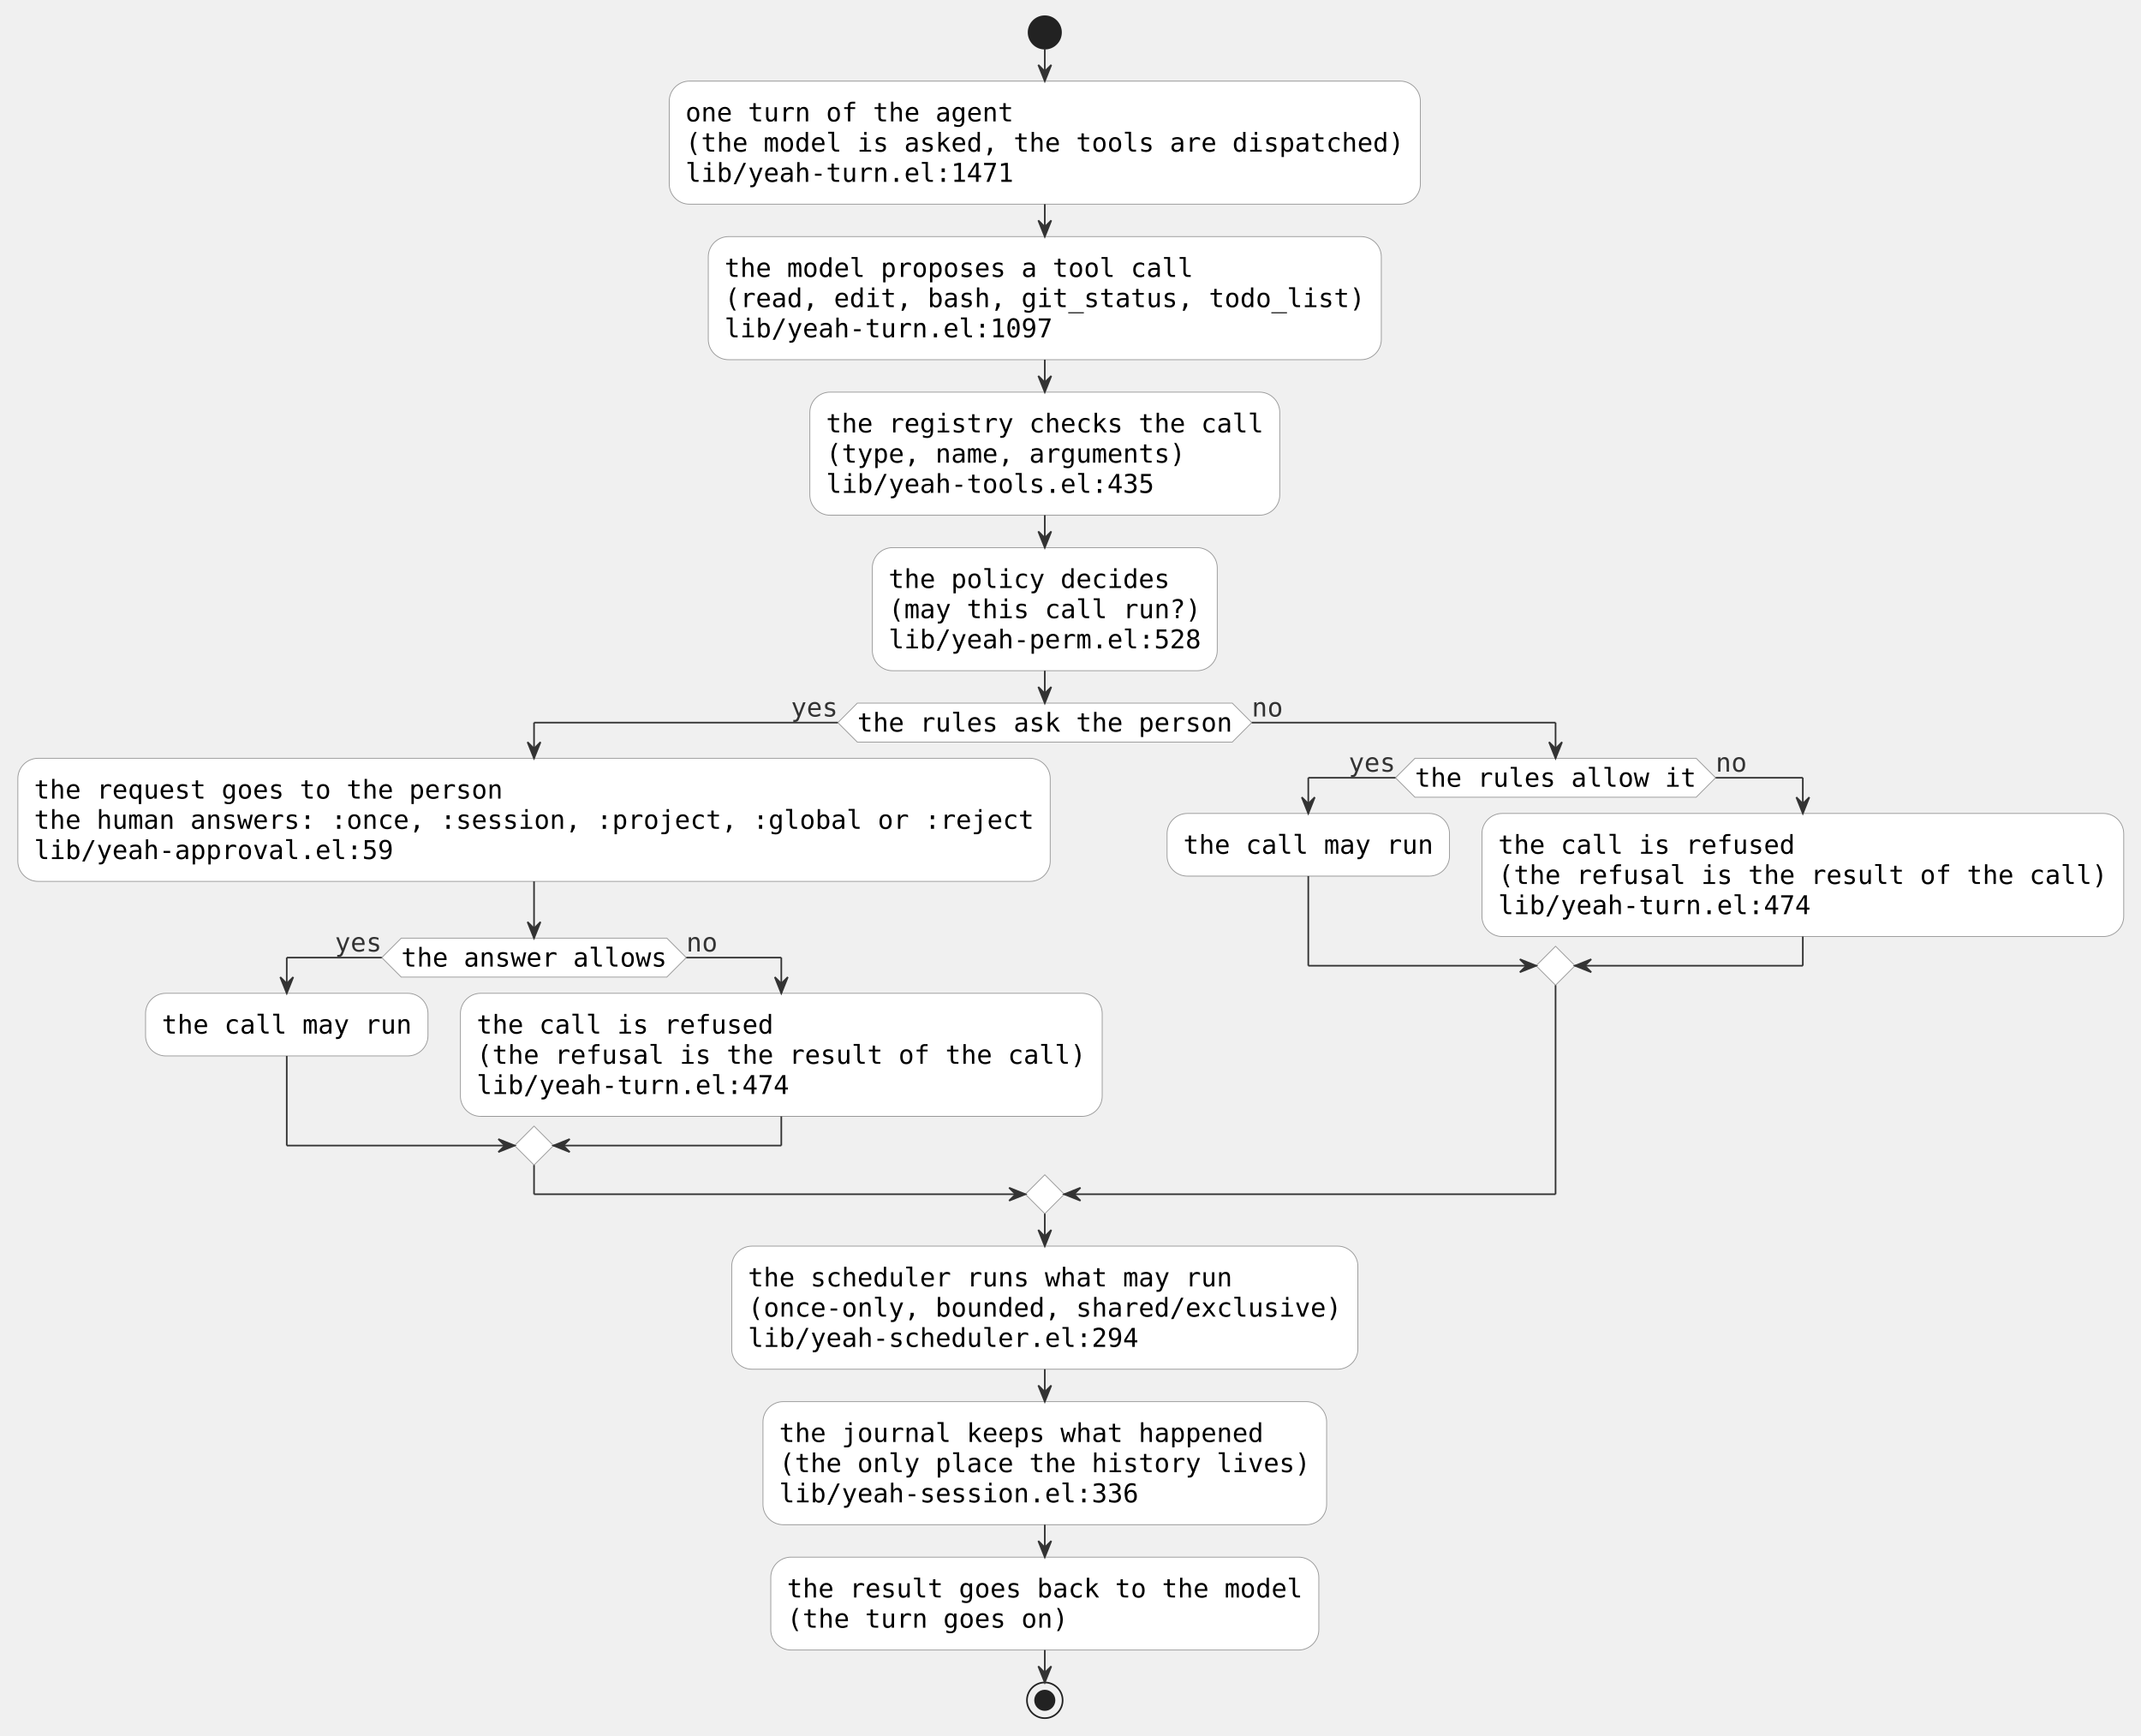
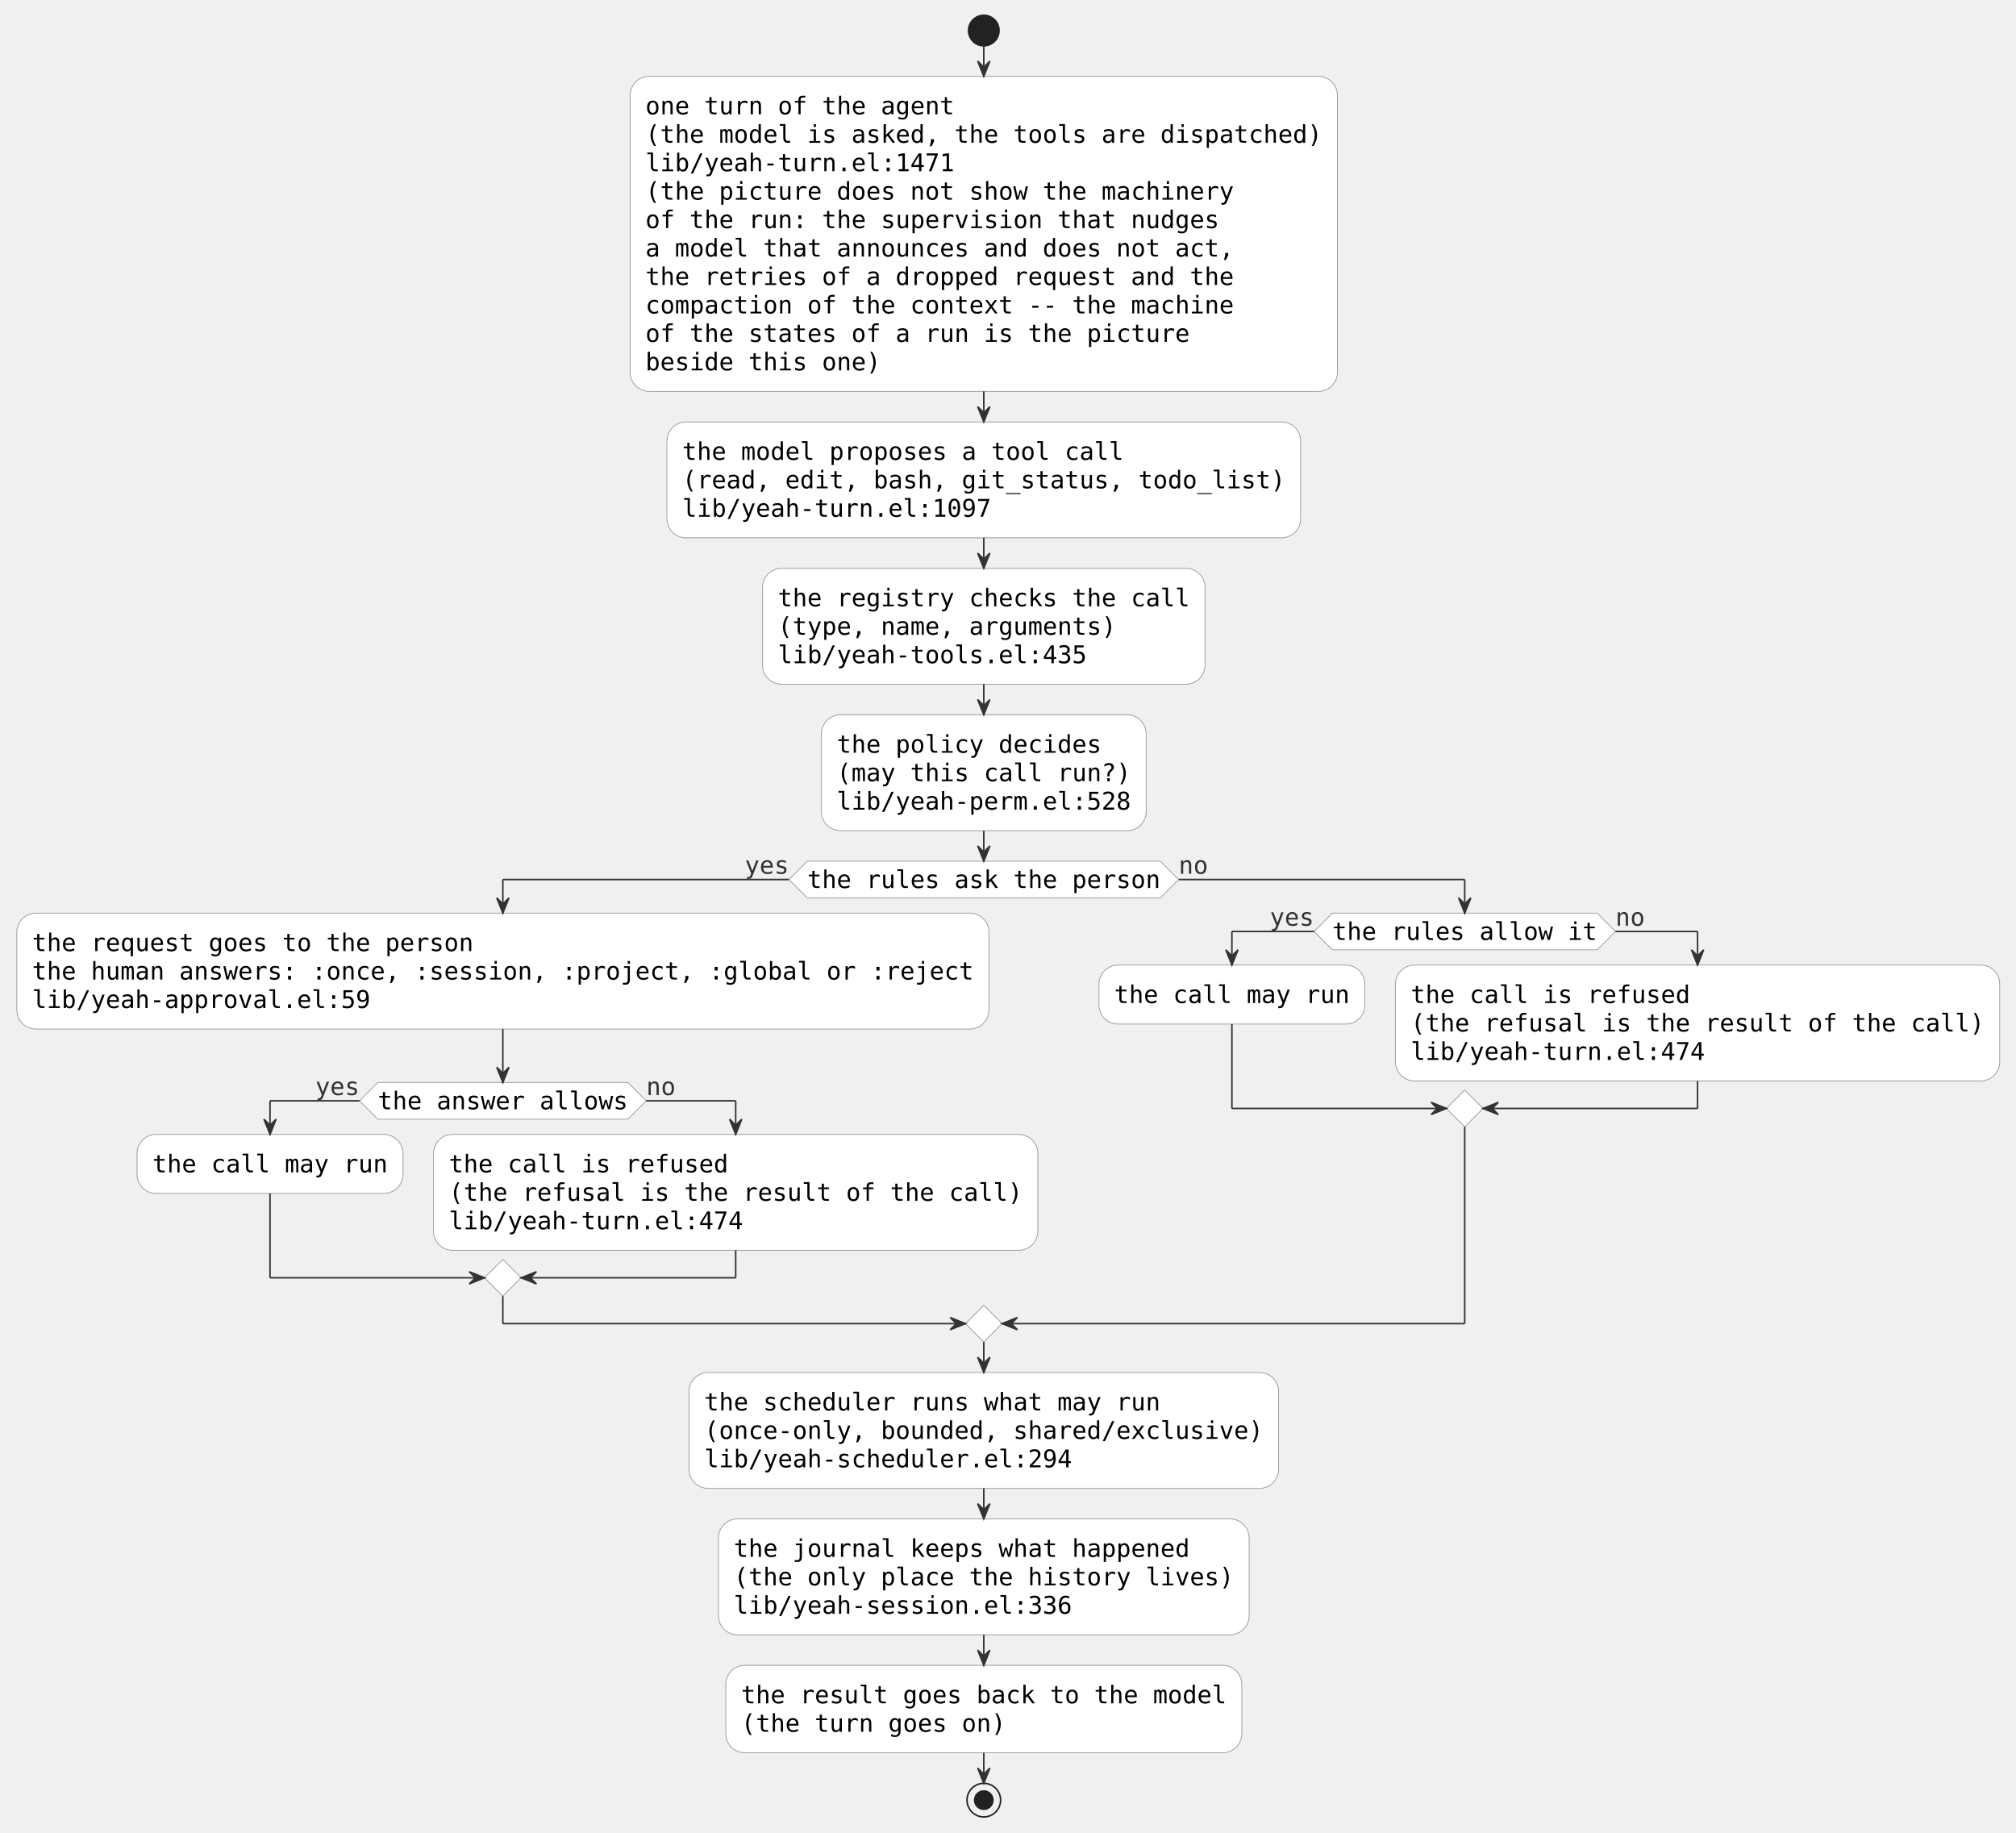
- <svg xmlns="http://www.w3.org/2000/svg" contentStyleType="text/css" data-diagram-type="ACTIVITY" height="1070px" preserveAspectRatio="none" style="width:1320px;height:1070px;background:#FFFFFF;" version="1.1" viewBox="0 0 1320 1070" width="1320px" zoomAndPan="magnify">
+ <svg xmlns="http://www.w3.org/2000/svg" contentStyleType="text/css" data-diagram-type="ACTIVITY" height="1200px" preserveAspectRatio="none" style="width:1320px;height:1200px;background:#FFFFFF;" version="1.1" viewBox="0 0 1320 1200" width="1320px" zoomAndPan="magnify">
  <defs />
  <g>
    <ellipse cx="644.152" cy="20" fill="#222222" rx="10" ry="10" style="stroke:#222222;stroke-width:1;" />
-     <rect fill="#FFFFFF" height="75.875" rx="12.5" ry="12.5" style="stroke:#999999;stroke-width:0.5;" width="463.109" x="412.598" y="50" />
+     <rect fill="#FFFFFF" height="206.25" rx="12.5" ry="12.5" style="stroke:#999999;stroke-width:0.5;" width="463.109" x="412.598" y="50" />
    <text fill="#000000" font-family="'DejaVu Sans Mono'" font-size="16" lengthAdjust="spacing" textLength="202.289" x="422.598" y="74.852">one turn of the agent</text>
    <text fill="#000000" font-family="'DejaVu Sans Mono'" font-size="16" lengthAdjust="spacing" textLength="443.109" x="422.598" y="93.477">(the model is asked, the tools are dispatched)</text>
    <text fill="#000000" font-family="'DejaVu Sans Mono'" font-size="16" lengthAdjust="spacing" textLength="202.289" x="422.598" y="112.102">lib/yeah-turn.el:1471</text>
-     <rect fill="#FFFFFF" height="75.875" rx="12.5" ry="12.5" style="stroke:#999999;stroke-width:0.5;" width="414.945" x="436.68" y="145.875" />
-     <text fill="#000000" font-family="'DejaVu Sans Mono'" font-size="16" lengthAdjust="spacing" textLength="288.984" x="446.68" y="170.727">the model proposes a tool call</text>
-     <text fill="#000000" font-family="'DejaVu Sans Mono'" font-size="16" lengthAdjust="spacing" textLength="394.945" x="446.68" y="189.352">(read, edit, bash, git_status, todo_list)</text>
-     <text fill="#000000" font-family="'DejaVu Sans Mono'" font-size="16" lengthAdjust="spacing" textLength="202.289" x="446.68" y="207.977">lib/yeah-turn.el:1097</text>
-     <rect fill="#FFFFFF" height="75.875" rx="12.5" ry="12.5" style="stroke:#999999;stroke-width:0.5;" width="289.719" x="499.293" y="241.75" />
-     <text fill="#000000" font-family="'DejaVu Sans Mono'" font-size="16" lengthAdjust="spacing" textLength="269.719" x="509.293" y="266.602">the registry checks the call</text>
-     <text fill="#000000" font-family="'DejaVu Sans Mono'" font-size="16" lengthAdjust="spacing" textLength="221.555" x="509.293" y="285.227">(type, name, arguments)</text>
-     <text fill="#000000" font-family="'DejaVu Sans Mono'" font-size="16" lengthAdjust="spacing" textLength="202.289" x="509.293" y="303.852">lib/yeah-tools.el:435</text>
-     <rect fill="#FFFFFF" height="75.875" rx="12.5" ry="12.5" style="stroke:#999999;stroke-width:0.5;" width="212.656" x="537.824" y="337.625" />
-     <text fill="#000000" font-family="'DejaVu Sans Mono'" font-size="16" lengthAdjust="spacing" textLength="173.391" x="547.824" y="362.477">the policy decides</text>
-     <text fill="#000000" font-family="'DejaVu Sans Mono'" font-size="16" lengthAdjust="spacing" textLength="192.656" x="547.824" y="381.102">(may this call run?)</text>
-     <text fill="#000000" font-family="'DejaVu Sans Mono'" font-size="16" lengthAdjust="spacing" textLength="192.656" x="547.824" y="399.727">lib/yeah-perm.el:528</text>
-     <polygon fill="#FFFFFF" points="528.559,433.5,759.746,433.5,771.746,445.5,759.746,457.5,528.559,457.5,516.559,445.5,528.559,433.5" style="stroke:#999999;stroke-width:0.5;" />
-     <text fill="#000000" font-family="'DejaVu Sans Mono'" font-size="16" lengthAdjust="spacing" textLength="231.188" x="528.559" y="451.039">the rules ask the person</text>
-     <text fill="#333333" font-family="'DejaVu Sans Mono'" font-size="16" lengthAdjust="spacing" textLength="28.898" x="487.66" y="441.727">yes</text>
-     <text fill="#333333" font-family="'DejaVu Sans Mono'" font-size="16" lengthAdjust="spacing" textLength="19.266" x="771.746" y="441.727">no</text>
-     <rect fill="#FFFFFF" height="75.875" rx="12.5" ry="12.5" style="stroke:#999999;stroke-width:0.5;" width="636.5" x="11" y="467.5" />
-     <text fill="#000000" font-family="'DejaVu Sans Mono'" font-size="16" lengthAdjust="spacing" textLength="288.984" x="21" y="492.352">the request goes to the person</text>
-     <text fill="#000000" font-family="'DejaVu Sans Mono'" font-size="16" lengthAdjust="spacing" textLength="616.5" x="21" y="510.977">the human answers: :once, :session, :project, :global or :reject</text>
-     <text fill="#000000" font-family="'DejaVu Sans Mono'" font-size="16" lengthAdjust="spacing" textLength="221.555" x="21" y="529.602">lib/yeah-approval.el:59</text>
-     <polygon fill="#FFFFFF" points="247.371,578.375,411.129,578.375,423.129,590.375,411.129,602.375,247.371,602.375,235.371,590.375,247.371,578.375" style="stroke:#999999;stroke-width:0.5;" />
-     <text fill="#000000" font-family="'DejaVu Sans Mono'" font-size="16" lengthAdjust="spacing" textLength="163.758" x="247.371" y="595.914">the answer allows</text>
-     <text fill="#333333" font-family="'DejaVu Sans Mono'" font-size="16" lengthAdjust="spacing" textLength="28.898" x="206.473" y="586.602">yes</text>
-     <text fill="#333333" font-family="'DejaVu Sans Mono'" font-size="16" lengthAdjust="spacing" textLength="19.266" x="423.129" y="586.602">no</text>
-     <rect fill="#FFFFFF" height="38.625" rx="12.5" ry="12.5" style="stroke:#999999;stroke-width:0.5;" width="174.125" x="89.736" y="612.375" />
-     <text fill="#000000" font-family="'DejaVu Sans Mono'" font-size="16" lengthAdjust="spacing" textLength="154.125" x="99.736" y="637.227">the call may run</text>
-     <rect fill="#FFFFFF" height="75.875" rx="12.5" ry="12.5" style="stroke:#999999;stroke-width:0.5;" width="395.68" x="283.861" y="612.375" />
-     <text fill="#000000" font-family="'DejaVu Sans Mono'" font-size="16" lengthAdjust="spacing" textLength="183.023" x="293.861" y="637.227">the call is refused</text>
-     <text fill="#000000" font-family="'DejaVu Sans Mono'" font-size="16" lengthAdjust="spacing" textLength="375.68" x="293.861" y="655.852">(the refusal is the result of the call)</text>
-     <text fill="#000000" font-family="'DejaVu Sans Mono'" font-size="16" lengthAdjust="spacing" textLength="192.656" x="293.861" y="674.477">lib/yeah-turn.el:474</text>
-     <polygon fill="#FFFFFF" points="329.25,694.25,341.25,706.25,329.25,718.25,317.25,706.25,329.25,694.25" style="stroke:#999999;stroke-width:0.5;" />
-     <polygon fill="#FFFFFF" points="872.359,467.5,1045.75,467.5,1057.75,479.5,1045.75,491.5,872.359,491.5,860.359,479.5,872.359,467.5" style="stroke:#999999;stroke-width:0.5;" />
-     <text fill="#000000" font-family="'DejaVu Sans Mono'" font-size="16" lengthAdjust="spacing" textLength="173.391" x="872.359" y="485.039">the rules allow it</text>
-     <text fill="#333333" font-family="'DejaVu Sans Mono'" font-size="16" lengthAdjust="spacing" textLength="28.898" x="831.461" y="475.727">yes</text>
-     <text fill="#333333" font-family="'DejaVu Sans Mono'" font-size="16" lengthAdjust="spacing" textLength="19.266" x="1057.75" y="475.727">no</text>
-     <rect fill="#FFFFFF" height="38.625" rx="12.5" ry="12.5" style="stroke:#999999;stroke-width:0.5;" width="174.125" x="719.541" y="501.5" />
-     <text fill="#000000" font-family="'DejaVu Sans Mono'" font-size="16" lengthAdjust="spacing" textLength="154.125" x="729.541" y="526.352">the call may run</text>
-     <rect fill="#FFFFFF" height="75.875" rx="12.5" ry="12.5" style="stroke:#999999;stroke-width:0.5;" width="395.68" x="913.666" y="501.5" />
-     <text fill="#000000" font-family="'DejaVu Sans Mono'" font-size="16" lengthAdjust="spacing" textLength="183.023" x="923.666" y="526.352">the call is refused</text>
-     <text fill="#000000" font-family="'DejaVu Sans Mono'" font-size="16" lengthAdjust="spacing" textLength="375.68" x="923.666" y="544.977">(the refusal is the result of the call)</text>
-     <text fill="#000000" font-family="'DejaVu Sans Mono'" font-size="16" lengthAdjust="spacing" textLength="192.656" x="923.666" y="563.602">lib/yeah-turn.el:474</text>
-     <polygon fill="#FFFFFF" points="959.055,583.375,971.055,595.375,959.055,607.375,947.055,595.375,959.055,583.375" style="stroke:#999999;stroke-width:0.5;" />
-     <polygon fill="#FFFFFF" points="644.152,724.25,656.152,736.25,644.152,748.25,632.152,736.25,644.152,724.25" style="stroke:#999999;stroke-width:0.5;" />
-     <rect fill="#FFFFFF" height="75.875" rx="12.5" ry="12.5" style="stroke:#999999;stroke-width:0.5;" width="386.047" x="451.129" y="768.25" />
-     <text fill="#000000" font-family="'DejaVu Sans Mono'" font-size="16" lengthAdjust="spacing" textLength="298.617" x="461.129" y="793.102">the scheduler runs what may run</text>
-     <text fill="#000000" font-family="'DejaVu Sans Mono'" font-size="16" lengthAdjust="spacing" textLength="366.047" x="461.129" y="811.727">(once-only, bounded, shared/exclusive)</text>
-     <text fill="#000000" font-family="'DejaVu Sans Mono'" font-size="16" lengthAdjust="spacing" textLength="240.82" x="461.129" y="830.352">lib/yeah-scheduler.el:294</text>
-     <rect fill="#FFFFFF" height="75.875" rx="12.5" ry="12.5" style="stroke:#999999;stroke-width:0.5;" width="347.516" x="470.394" y="864.125" />
-     <text fill="#000000" font-family="'DejaVu Sans Mono'" font-size="16" lengthAdjust="spacing" textLength="298.617" x="480.394" y="888.977">the journal keeps what happened</text>
-     <text fill="#000000" font-family="'DejaVu Sans Mono'" font-size="16" lengthAdjust="spacing" textLength="327.516" x="480.394" y="907.602">(the only place the history lives)</text>
-     <text fill="#000000" font-family="'DejaVu Sans Mono'" font-size="16" lengthAdjust="spacing" textLength="221.555" x="480.394" y="926.227">lib/yeah-session.el:336</text>
-     <rect fill="#FFFFFF" height="57.25" rx="12.5" ry="12.5" style="stroke:#999999;stroke-width:0.5;" width="337.883" x="475.211" y="960" />
-     <text fill="#000000" font-family="'DejaVu Sans Mono'" font-size="16" lengthAdjust="spacing" textLength="317.883" x="485.211" y="984.852">the result goes back to the model</text>
-     <text fill="#000000" font-family="'DejaVu Sans Mono'" font-size="16" lengthAdjust="spacing" textLength="173.391" x="485.211" y="1003.477">(the turn goes on)</text>
-     <ellipse cx="644.152" cy="1048.25" fill="none" rx="11" ry="11" style="stroke:#222222;stroke-width:1;" />
-     <ellipse cx="644.152" cy="1048.25" fill="#222222" rx="6" ry="6" style="stroke:#222222;stroke-width:1;" />
+     <text fill="#000000" font-family="'DejaVu Sans Mono'" font-size="16" lengthAdjust="spacing" textLength="385.312" x="422.598" y="130.727">(the picture does not show the machinery</text>
+     <text fill="#000000" font-family="'DejaVu Sans Mono'" font-size="16" lengthAdjust="spacing" textLength="375.68" x="422.598" y="149.352">of the run: the supervision that nudges</text>
+     <text fill="#000000" font-family="'DejaVu Sans Mono'" font-size="16" lengthAdjust="spacing" textLength="385.312" x="422.598" y="167.977">a model that announces and does not act,</text>
+     <text fill="#000000" font-family="'DejaVu Sans Mono'" font-size="16" lengthAdjust="spacing" textLength="385.312" x="422.598" y="186.602">the retries of a dropped request and the</text>
+     <text fill="#000000" font-family="'DejaVu Sans Mono'" font-size="16" lengthAdjust="spacing" textLength="385.312" x="422.598" y="205.227">compaction of the context -- the machine</text>
+     <text fill="#000000" font-family="'DejaVu Sans Mono'" font-size="16" lengthAdjust="spacing" textLength="356.414" x="422.598" y="223.852">of the states of a run is the picture</text>
+     <text fill="#000000" font-family="'DejaVu Sans Mono'" font-size="16" lengthAdjust="spacing" textLength="154.125" x="422.598" y="242.477">beside this one)</text>
+     <rect fill="#FFFFFF" height="75.875" rx="12.5" ry="12.5" style="stroke:#999999;stroke-width:0.5;" width="414.945" x="436.68" y="276.25" />
+     <text fill="#000000" font-family="'DejaVu Sans Mono'" font-size="16" lengthAdjust="spacing" textLength="288.984" x="446.68" y="301.102">the model proposes a tool call</text>
+     <text fill="#000000" font-family="'DejaVu Sans Mono'" font-size="16" lengthAdjust="spacing" textLength="394.945" x="446.68" y="319.727">(read, edit, bash, git_status, todo_list)</text>
+     <text fill="#000000" font-family="'DejaVu Sans Mono'" font-size="16" lengthAdjust="spacing" textLength="202.289" x="446.68" y="338.352">lib/yeah-turn.el:1097</text>
+     <rect fill="#FFFFFF" height="75.875" rx="12.5" ry="12.5" style="stroke:#999999;stroke-width:0.5;" width="289.719" x="499.293" y="372.125" />
+     <text fill="#000000" font-family="'DejaVu Sans Mono'" font-size="16" lengthAdjust="spacing" textLength="269.719" x="509.293" y="396.977">the registry checks the call</text>
+     <text fill="#000000" font-family="'DejaVu Sans Mono'" font-size="16" lengthAdjust="spacing" textLength="221.555" x="509.293" y="415.602">(type, name, arguments)</text>
+     <text fill="#000000" font-family="'DejaVu Sans Mono'" font-size="16" lengthAdjust="spacing" textLength="202.289" x="509.293" y="434.227">lib/yeah-tools.el:435</text>
+     <rect fill="#FFFFFF" height="75.875" rx="12.5" ry="12.5" style="stroke:#999999;stroke-width:0.5;" width="212.656" x="537.824" y="468" />
+     <text fill="#000000" font-family="'DejaVu Sans Mono'" font-size="16" lengthAdjust="spacing" textLength="173.391" x="547.824" y="492.852">the policy decides</text>
+     <text fill="#000000" font-family="'DejaVu Sans Mono'" font-size="16" lengthAdjust="spacing" textLength="192.656" x="547.824" y="511.477">(may this call run?)</text>
+     <text fill="#000000" font-family="'DejaVu Sans Mono'" font-size="16" lengthAdjust="spacing" textLength="192.656" x="547.824" y="530.102">lib/yeah-perm.el:528</text>
+     <polygon fill="#FFFFFF" points="528.559,563.875,759.746,563.875,771.746,575.875,759.746,587.875,528.559,587.875,516.559,575.875,528.559,563.875" style="stroke:#999999;stroke-width:0.5;" />
+     <text fill="#000000" font-family="'DejaVu Sans Mono'" font-size="16" lengthAdjust="spacing" textLength="231.188" x="528.559" y="581.414">the rules ask the person</text>
+     <text fill="#333333" font-family="'DejaVu Sans Mono'" font-size="16" lengthAdjust="spacing" textLength="28.898" x="487.66" y="572.102">yes</text>
+     <text fill="#333333" font-family="'DejaVu Sans Mono'" font-size="16" lengthAdjust="spacing" textLength="19.266" x="771.746" y="572.102">no</text>
+     <rect fill="#FFFFFF" height="75.875" rx="12.5" ry="12.5" style="stroke:#999999;stroke-width:0.5;" width="636.5" x="11" y="597.875" />
+     <text fill="#000000" font-family="'DejaVu Sans Mono'" font-size="16" lengthAdjust="spacing" textLength="288.984" x="21" y="622.727">the request goes to the person</text>
+     <text fill="#000000" font-family="'DejaVu Sans Mono'" font-size="16" lengthAdjust="spacing" textLength="616.5" x="21" y="641.352">the human answers: :once, :session, :project, :global or :reject</text>
+     <text fill="#000000" font-family="'DejaVu Sans Mono'" font-size="16" lengthAdjust="spacing" textLength="221.555" x="21" y="659.977">lib/yeah-approval.el:59</text>
+     <polygon fill="#FFFFFF" points="247.371,708.75,411.129,708.75,423.129,720.75,411.129,732.75,247.371,732.75,235.371,720.75,247.371,708.75" style="stroke:#999999;stroke-width:0.5;" />
+     <text fill="#000000" font-family="'DejaVu Sans Mono'" font-size="16" lengthAdjust="spacing" textLength="163.758" x="247.371" y="726.289">the answer allows</text>
+     <text fill="#333333" font-family="'DejaVu Sans Mono'" font-size="16" lengthAdjust="spacing" textLength="28.898" x="206.473" y="716.977">yes</text>
+     <text fill="#333333" font-family="'DejaVu Sans Mono'" font-size="16" lengthAdjust="spacing" textLength="19.266" x="423.129" y="716.977">no</text>
+     <rect fill="#FFFFFF" height="38.625" rx="12.5" ry="12.5" style="stroke:#999999;stroke-width:0.5;" width="174.125" x="89.736" y="742.75" />
+     <text fill="#000000" font-family="'DejaVu Sans Mono'" font-size="16" lengthAdjust="spacing" textLength="154.125" x="99.736" y="767.602">the call may run</text>
+     <rect fill="#FFFFFF" height="75.875" rx="12.5" ry="12.5" style="stroke:#999999;stroke-width:0.5;" width="395.68" x="283.861" y="742.75" />
+     <text fill="#000000" font-family="'DejaVu Sans Mono'" font-size="16" lengthAdjust="spacing" textLength="183.023" x="293.861" y="767.602">the call is refused</text>
+     <text fill="#000000" font-family="'DejaVu Sans Mono'" font-size="16" lengthAdjust="spacing" textLength="375.68" x="293.861" y="786.227">(the refusal is the result of the call)</text>
+     <text fill="#000000" font-family="'DejaVu Sans Mono'" font-size="16" lengthAdjust="spacing" textLength="192.656" x="293.861" y="804.852">lib/yeah-turn.el:474</text>
+     <polygon fill="#FFFFFF" points="329.25,824.625,341.25,836.625,329.25,848.625,317.25,836.625,329.25,824.625" style="stroke:#999999;stroke-width:0.5;" />
+     <polygon fill="#FFFFFF" points="872.359,597.875,1045.75,597.875,1057.75,609.875,1045.75,621.875,872.359,621.875,860.359,609.875,872.359,597.875" style="stroke:#999999;stroke-width:0.5;" />
+     <text fill="#000000" font-family="'DejaVu Sans Mono'" font-size="16" lengthAdjust="spacing" textLength="173.391" x="872.359" y="615.414">the rules allow it</text>
+     <text fill="#333333" font-family="'DejaVu Sans Mono'" font-size="16" lengthAdjust="spacing" textLength="28.898" x="831.461" y="606.102">yes</text>
+     <text fill="#333333" font-family="'DejaVu Sans Mono'" font-size="16" lengthAdjust="spacing" textLength="19.266" x="1057.75" y="606.102">no</text>
+     <rect fill="#FFFFFF" height="38.625" rx="12.5" ry="12.5" style="stroke:#999999;stroke-width:0.5;" width="174.125" x="719.541" y="631.875" />
+     <text fill="#000000" font-family="'DejaVu Sans Mono'" font-size="16" lengthAdjust="spacing" textLength="154.125" x="729.541" y="656.727">the call may run</text>
+     <rect fill="#FFFFFF" height="75.875" rx="12.5" ry="12.5" style="stroke:#999999;stroke-width:0.5;" width="395.68" x="913.666" y="631.875" />
+     <text fill="#000000" font-family="'DejaVu Sans Mono'" font-size="16" lengthAdjust="spacing" textLength="183.023" x="923.666" y="656.727">the call is refused</text>
+     <text fill="#000000" font-family="'DejaVu Sans Mono'" font-size="16" lengthAdjust="spacing" textLength="375.68" x="923.666" y="675.352">(the refusal is the result of the call)</text>
+     <text fill="#000000" font-family="'DejaVu Sans Mono'" font-size="16" lengthAdjust="spacing" textLength="192.656" x="923.666" y="693.977">lib/yeah-turn.el:474</text>
+     <polygon fill="#FFFFFF" points="959.055,713.75,971.055,725.75,959.055,737.75,947.055,725.75,959.055,713.75" style="stroke:#999999;stroke-width:0.5;" />
+     <polygon fill="#FFFFFF" points="644.152,854.625,656.152,866.625,644.152,878.625,632.152,866.625,644.152,854.625" style="stroke:#999999;stroke-width:0.5;" />
+     <rect fill="#FFFFFF" height="75.875" rx="12.5" ry="12.5" style="stroke:#999999;stroke-width:0.5;" width="386.047" x="451.129" y="898.625" />
+     <text fill="#000000" font-family="'DejaVu Sans Mono'" font-size="16" lengthAdjust="spacing" textLength="298.617" x="461.129" y="923.477">the scheduler runs what may run</text>
+     <text fill="#000000" font-family="'DejaVu Sans Mono'" font-size="16" lengthAdjust="spacing" textLength="366.047" x="461.129" y="942.102">(once-only, bounded, shared/exclusive)</text>
+     <text fill="#000000" font-family="'DejaVu Sans Mono'" font-size="16" lengthAdjust="spacing" textLength="240.82" x="461.129" y="960.727">lib/yeah-scheduler.el:294</text>
+     <rect fill="#FFFFFF" height="75.875" rx="12.5" ry="12.5" style="stroke:#999999;stroke-width:0.5;" width="347.516" x="470.394" y="994.5" />
+     <text fill="#000000" font-family="'DejaVu Sans Mono'" font-size="16" lengthAdjust="spacing" textLength="298.617" x="480.394" y="1019.352">the journal keeps what happened</text>
+     <text fill="#000000" font-family="'DejaVu Sans Mono'" font-size="16" lengthAdjust="spacing" textLength="327.516" x="480.394" y="1037.977">(the only place the history lives)</text>
+     <text fill="#000000" font-family="'DejaVu Sans Mono'" font-size="16" lengthAdjust="spacing" textLength="221.555" x="480.394" y="1056.602">lib/yeah-session.el:336</text>
+     <rect fill="#FFFFFF" height="57.25" rx="12.5" ry="12.5" style="stroke:#999999;stroke-width:0.5;" width="337.883" x="475.211" y="1090.375" />
+     <text fill="#000000" font-family="'DejaVu Sans Mono'" font-size="16" lengthAdjust="spacing" textLength="317.883" x="485.211" y="1115.227">the result goes back to the model</text>
+     <text fill="#000000" font-family="'DejaVu Sans Mono'" font-size="16" lengthAdjust="spacing" textLength="173.391" x="485.211" y="1133.852">(the turn goes on)</text>
+     <ellipse cx="644.152" cy="1178.625" fill="none" rx="11" ry="11" style="stroke:#222222;stroke-width:1;" />
+     <ellipse cx="644.152" cy="1178.625" fill="#222222" rx="6" ry="6" style="stroke:#222222;stroke-width:1;" />
    <line style="stroke:#333333;stroke-width:1;" x1="644.152" x2="644.152" y1="30" y2="50" />
    <polygon fill="#333333" points="640.152,40,644.152,50,648.152,40,644.152,44" style="stroke:#333333;stroke-width:1;" />
-     <line style="stroke:#333333;stroke-width:1;" x1="644.152" x2="644.152" y1="125.875" y2="145.875" />
-     <polygon fill="#333333" points="640.152,135.875,644.152,145.875,648.152,135.875,644.152,139.875" style="stroke:#333333;stroke-width:1;" />
-     <line style="stroke:#333333;stroke-width:1;" x1="644.152" x2="644.152" y1="221.75" y2="241.75" />
-     <polygon fill="#333333" points="640.152,231.75,644.152,241.75,648.152,231.75,644.152,235.75" style="stroke:#333333;stroke-width:1;" />
-     <line style="stroke:#333333;stroke-width:1;" x1="644.152" x2="644.152" y1="317.625" y2="337.625" />
-     <polygon fill="#333333" points="640.152,327.625,644.152,337.625,648.152,327.625,644.152,331.625" style="stroke:#333333;stroke-width:1;" />
-     <line style="stroke:#333333;stroke-width:1;" x1="235.371" x2="176.799" y1="590.375" y2="590.375" />
-     <line style="stroke:#333333;stroke-width:1;" x1="176.799" x2="176.799" y1="590.375" y2="612.375" />
-     <polygon fill="#333333" points="172.799,602.375,176.799,612.375,180.799,602.375,176.799,606.375" style="stroke:#333333;stroke-width:1;" />
-     <line style="stroke:#333333;stroke-width:1;" x1="423.129" x2="481.701" y1="590.375" y2="590.375" />
-     <line style="stroke:#333333;stroke-width:1;" x1="481.701" x2="481.701" y1="590.375" y2="612.375" />
-     <polygon fill="#333333" points="477.701,602.375,481.701,612.375,485.701,602.375,481.701,606.375" style="stroke:#333333;stroke-width:1;" />
-     <line style="stroke:#333333;stroke-width:1;" x1="176.799" x2="176.799" y1="651" y2="706.25" />
-     <line style="stroke:#333333;stroke-width:1;" x1="176.799" x2="317.25" y1="706.25" y2="706.25" />
-     <polygon fill="#333333" points="307.25,702.25,317.25,706.25,307.25,710.25,311.25,706.25" style="stroke:#333333;stroke-width:1;" />
-     <line style="stroke:#333333;stroke-width:1;" x1="481.701" x2="481.701" y1="688.25" y2="706.25" />
-     <line style="stroke:#333333;stroke-width:1;" x1="481.701" x2="341.25" y1="706.25" y2="706.25" />
-     <polygon fill="#333333" points="351.25,702.25,341.25,706.25,351.25,710.25,347.25,706.25" style="stroke:#333333;stroke-width:1;" />
-     <line style="stroke:#333333;stroke-width:1;" x1="329.25" x2="329.25" y1="543.375" y2="578.375" />
-     <polygon fill="#333333" points="325.25,568.375,329.25,578.375,333.25,568.375,329.25,572.375" style="stroke:#333333;stroke-width:1;" />
-     <line style="stroke:#333333;stroke-width:1;" x1="860.359" x2="806.604" y1="479.5" y2="479.5" />
-     <line style="stroke:#333333;stroke-width:1;" x1="806.604" x2="806.604" y1="479.5" y2="501.5" />
-     <polygon fill="#333333" points="802.604,491.5,806.604,501.5,810.604,491.5,806.604,495.5" style="stroke:#333333;stroke-width:1;" />
-     <line style="stroke:#333333;stroke-width:1;" x1="1057.75" x2="1111.506" y1="479.5" y2="479.5" />
-     <line style="stroke:#333333;stroke-width:1;" x1="1111.506" x2="1111.506" y1="479.5" y2="501.5" />
-     <polygon fill="#333333" points="1107.506,491.5,1111.506,501.5,1115.506,491.5,1111.506,495.5" style="stroke:#333333;stroke-width:1;" />
-     <line style="stroke:#333333;stroke-width:1;" x1="806.604" x2="806.604" y1="540.125" y2="595.375" />
-     <line style="stroke:#333333;stroke-width:1;" x1="806.604" x2="947.055" y1="595.375" y2="595.375" />
-     <polygon fill="#333333" points="937.055,591.375,947.055,595.375,937.055,599.375,941.055,595.375" style="stroke:#333333;stroke-width:1;" />
-     <line style="stroke:#333333;stroke-width:1;" x1="1111.506" x2="1111.506" y1="577.375" y2="595.375" />
-     <line style="stroke:#333333;stroke-width:1;" x1="1111.506" x2="971.055" y1="595.375" y2="595.375" />
-     <polygon fill="#333333" points="981.055,591.375,971.055,595.375,981.055,599.375,977.055,595.375" style="stroke:#333333;stroke-width:1;" />
-     <line style="stroke:#333333;stroke-width:1;" x1="516.559" x2="329.25" y1="445.5" y2="445.5" />
-     <line style="stroke:#333333;stroke-width:1;" x1="329.25" x2="329.25" y1="445.5" y2="467.5" />
-     <polygon fill="#333333" points="325.25,457.5,329.25,467.5,333.25,457.5,329.25,461.5" style="stroke:#333333;stroke-width:1;" />
-     <line style="stroke:#333333;stroke-width:1;" x1="771.746" x2="959.055" y1="445.5" y2="445.5" />
-     <line style="stroke:#333333;stroke-width:1;" x1="959.055" x2="959.055" y1="445.5" y2="467.5" />
-     <polygon fill="#333333" points="955.055,457.5,959.055,467.5,963.055,457.5,959.055,461.5" style="stroke:#333333;stroke-width:1;" />
-     <line style="stroke:#333333;stroke-width:1;" x1="329.25" x2="329.25" y1="718.25" y2="736.25" />
-     <line style="stroke:#333333;stroke-width:1;" x1="329.25" x2="632.152" y1="736.25" y2="736.25" />
-     <polygon fill="#333333" points="622.152,732.25,632.152,736.25,622.152,740.25,626.152,736.25" style="stroke:#333333;stroke-width:1;" />
-     <line style="stroke:#333333;stroke-width:1;" x1="959.055" x2="959.055" y1="607.375" y2="736.25" />
-     <line style="stroke:#333333;stroke-width:1;" x1="959.055" x2="656.152" y1="736.25" y2="736.25" />
-     <polygon fill="#333333" points="666.152,732.25,656.152,736.25,666.152,740.25,662.152,736.25" style="stroke:#333333;stroke-width:1;" />
-     <line style="stroke:#333333;stroke-width:1;" x1="644.152" x2="644.152" y1="413.5" y2="433.5" />
-     <polygon fill="#333333" points="640.152,423.5,644.152,433.5,648.152,423.5,644.152,427.5" style="stroke:#333333;stroke-width:1;" />
-     <line style="stroke:#333333;stroke-width:1;" x1="644.152" x2="644.152" y1="748.25" y2="768.25" />
-     <polygon fill="#333333" points="640.152,758.25,644.152,768.25,648.152,758.25,644.152,762.25" style="stroke:#333333;stroke-width:1;" />
-     <line style="stroke:#333333;stroke-width:1;" x1="644.152" x2="644.152" y1="844.125" y2="864.125" />
-     <polygon fill="#333333" points="640.152,854.125,644.152,864.125,648.152,854.125,644.152,858.125" style="stroke:#333333;stroke-width:1;" />
-     <line style="stroke:#333333;stroke-width:1;" x1="644.152" x2="644.152" y1="940" y2="960" />
-     <polygon fill="#333333" points="640.152,950,644.152,960,648.152,950,644.152,954" style="stroke:#333333;stroke-width:1;" />
-     <line style="stroke:#333333;stroke-width:1;" x1="644.152" x2="644.152" y1="1017.25" y2="1037.25" />
-     <polygon fill="#333333" points="640.152,1027.25,644.152,1037.25,648.152,1027.25,644.152,1031.25" style="stroke:#333333;stroke-width:1;" />
+     <line style="stroke:#333333;stroke-width:1;" x1="644.152" x2="644.152" y1="256.25" y2="276.25" />
+     <polygon fill="#333333" points="640.152,266.25,644.152,276.25,648.152,266.25,644.152,270.25" style="stroke:#333333;stroke-width:1;" />
+     <line style="stroke:#333333;stroke-width:1;" x1="644.152" x2="644.152" y1="352.125" y2="372.125" />
+     <polygon fill="#333333" points="640.152,362.125,644.152,372.125,648.152,362.125,644.152,366.125" style="stroke:#333333;stroke-width:1;" />
+     <line style="stroke:#333333;stroke-width:1;" x1="644.152" x2="644.152" y1="448" y2="468" />
+     <polygon fill="#333333" points="640.152,458,644.152,468,648.152,458,644.152,462" style="stroke:#333333;stroke-width:1;" />
+     <line style="stroke:#333333;stroke-width:1;" x1="235.371" x2="176.799" y1="720.75" y2="720.75" />
+     <line style="stroke:#333333;stroke-width:1;" x1="176.799" x2="176.799" y1="720.75" y2="742.75" />
+     <polygon fill="#333333" points="172.799,732.75,176.799,742.75,180.799,732.75,176.799,736.75" style="stroke:#333333;stroke-width:1;" />
+     <line style="stroke:#333333;stroke-width:1;" x1="423.129" x2="481.701" y1="720.75" y2="720.75" />
+     <line style="stroke:#333333;stroke-width:1;" x1="481.701" x2="481.701" y1="720.75" y2="742.75" />
+     <polygon fill="#333333" points="477.701,732.75,481.701,742.75,485.701,732.75,481.701,736.75" style="stroke:#333333;stroke-width:1;" />
+     <line style="stroke:#333333;stroke-width:1;" x1="176.799" x2="176.799" y1="781.375" y2="836.625" />
+     <line style="stroke:#333333;stroke-width:1;" x1="176.799" x2="317.25" y1="836.625" y2="836.625" />
+     <polygon fill="#333333" points="307.25,832.625,317.25,836.625,307.25,840.625,311.25,836.625" style="stroke:#333333;stroke-width:1;" />
+     <line style="stroke:#333333;stroke-width:1;" x1="481.701" x2="481.701" y1="818.625" y2="836.625" />
+     <line style="stroke:#333333;stroke-width:1;" x1="481.701" x2="341.25" y1="836.625" y2="836.625" />
+     <polygon fill="#333333" points="351.25,832.625,341.25,836.625,351.25,840.625,347.25,836.625" style="stroke:#333333;stroke-width:1;" />
+     <line style="stroke:#333333;stroke-width:1;" x1="329.25" x2="329.25" y1="673.75" y2="708.75" />
+     <polygon fill="#333333" points="325.25,698.75,329.25,708.75,333.25,698.75,329.25,702.75" style="stroke:#333333;stroke-width:1;" />
+     <line style="stroke:#333333;stroke-width:1;" x1="860.359" x2="806.604" y1="609.875" y2="609.875" />
+     <line style="stroke:#333333;stroke-width:1;" x1="806.604" x2="806.604" y1="609.875" y2="631.875" />
+     <polygon fill="#333333" points="802.604,621.875,806.604,631.875,810.604,621.875,806.604,625.875" style="stroke:#333333;stroke-width:1;" />
+     <line style="stroke:#333333;stroke-width:1;" x1="1057.75" x2="1111.506" y1="609.875" y2="609.875" />
+     <line style="stroke:#333333;stroke-width:1;" x1="1111.506" x2="1111.506" y1="609.875" y2="631.875" />
+     <polygon fill="#333333" points="1107.506,621.875,1111.506,631.875,1115.506,621.875,1111.506,625.875" style="stroke:#333333;stroke-width:1;" />
+     <line style="stroke:#333333;stroke-width:1;" x1="806.604" x2="806.604" y1="670.5" y2="725.75" />
+     <line style="stroke:#333333;stroke-width:1;" x1="806.604" x2="947.055" y1="725.75" y2="725.75" />
+     <polygon fill="#333333" points="937.055,721.75,947.055,725.75,937.055,729.75,941.055,725.75" style="stroke:#333333;stroke-width:1;" />
+     <line style="stroke:#333333;stroke-width:1;" x1="1111.506" x2="1111.506" y1="707.75" y2="725.75" />
+     <line style="stroke:#333333;stroke-width:1;" x1="1111.506" x2="971.055" y1="725.75" y2="725.75" />
+     <polygon fill="#333333" points="981.055,721.75,971.055,725.75,981.055,729.75,977.055,725.75" style="stroke:#333333;stroke-width:1;" />
+     <line style="stroke:#333333;stroke-width:1;" x1="516.559" x2="329.25" y1="575.875" y2="575.875" />
+     <line style="stroke:#333333;stroke-width:1;" x1="329.25" x2="329.25" y1="575.875" y2="597.875" />
+     <polygon fill="#333333" points="325.25,587.875,329.25,597.875,333.25,587.875,329.25,591.875" style="stroke:#333333;stroke-width:1;" />
+     <line style="stroke:#333333;stroke-width:1;" x1="771.746" x2="959.055" y1="575.875" y2="575.875" />
+     <line style="stroke:#333333;stroke-width:1;" x1="959.055" x2="959.055" y1="575.875" y2="597.875" />
+     <polygon fill="#333333" points="955.055,587.875,959.055,597.875,963.055,587.875,959.055,591.875" style="stroke:#333333;stroke-width:1;" />
+     <line style="stroke:#333333;stroke-width:1;" x1="329.25" x2="329.25" y1="848.625" y2="866.625" />
+     <line style="stroke:#333333;stroke-width:1;" x1="329.25" x2="632.152" y1="866.625" y2="866.625" />
+     <polygon fill="#333333" points="622.152,862.625,632.152,866.625,622.152,870.625,626.152,866.625" style="stroke:#333333;stroke-width:1;" />
+     <line style="stroke:#333333;stroke-width:1;" x1="959.055" x2="959.055" y1="737.75" y2="866.625" />
+     <line style="stroke:#333333;stroke-width:1;" x1="959.055" x2="656.152" y1="866.625" y2="866.625" />
+     <polygon fill="#333333" points="666.152,862.625,656.152,866.625,666.152,870.625,662.152,866.625" style="stroke:#333333;stroke-width:1;" />
+     <line style="stroke:#333333;stroke-width:1;" x1="644.152" x2="644.152" y1="543.875" y2="563.875" />
+     <polygon fill="#333333" points="640.152,553.875,644.152,563.875,648.152,553.875,644.152,557.875" style="stroke:#333333;stroke-width:1;" />
+     <line style="stroke:#333333;stroke-width:1;" x1="644.152" x2="644.152" y1="878.625" y2="898.625" />
+     <polygon fill="#333333" points="640.152,888.625,644.152,898.625,648.152,888.625,644.152,892.625" style="stroke:#333333;stroke-width:1;" />
+     <line style="stroke:#333333;stroke-width:1;" x1="644.152" x2="644.152" y1="974.5" y2="994.5" />
+     <polygon fill="#333333" points="640.152,984.5,644.152,994.5,648.152,984.5,644.152,988.5" style="stroke:#333333;stroke-width:1;" />
+     <line style="stroke:#333333;stroke-width:1;" x1="644.152" x2="644.152" y1="1070.375" y2="1090.375" />
+     <polygon fill="#333333" points="640.152,1080.375,644.152,1090.375,648.152,1080.375,644.152,1084.375" style="stroke:#333333;stroke-width:1;" />
+     <line style="stroke:#333333;stroke-width:1;" x1="644.152" x2="644.152" y1="1147.625" y2="1167.625" />
+     <polygon fill="#333333" points="640.152,1157.625,644.152,1167.625,648.152,1157.625,644.152,1161.625" style="stroke:#333333;stroke-width:1;" />
  </g>
</svg>
